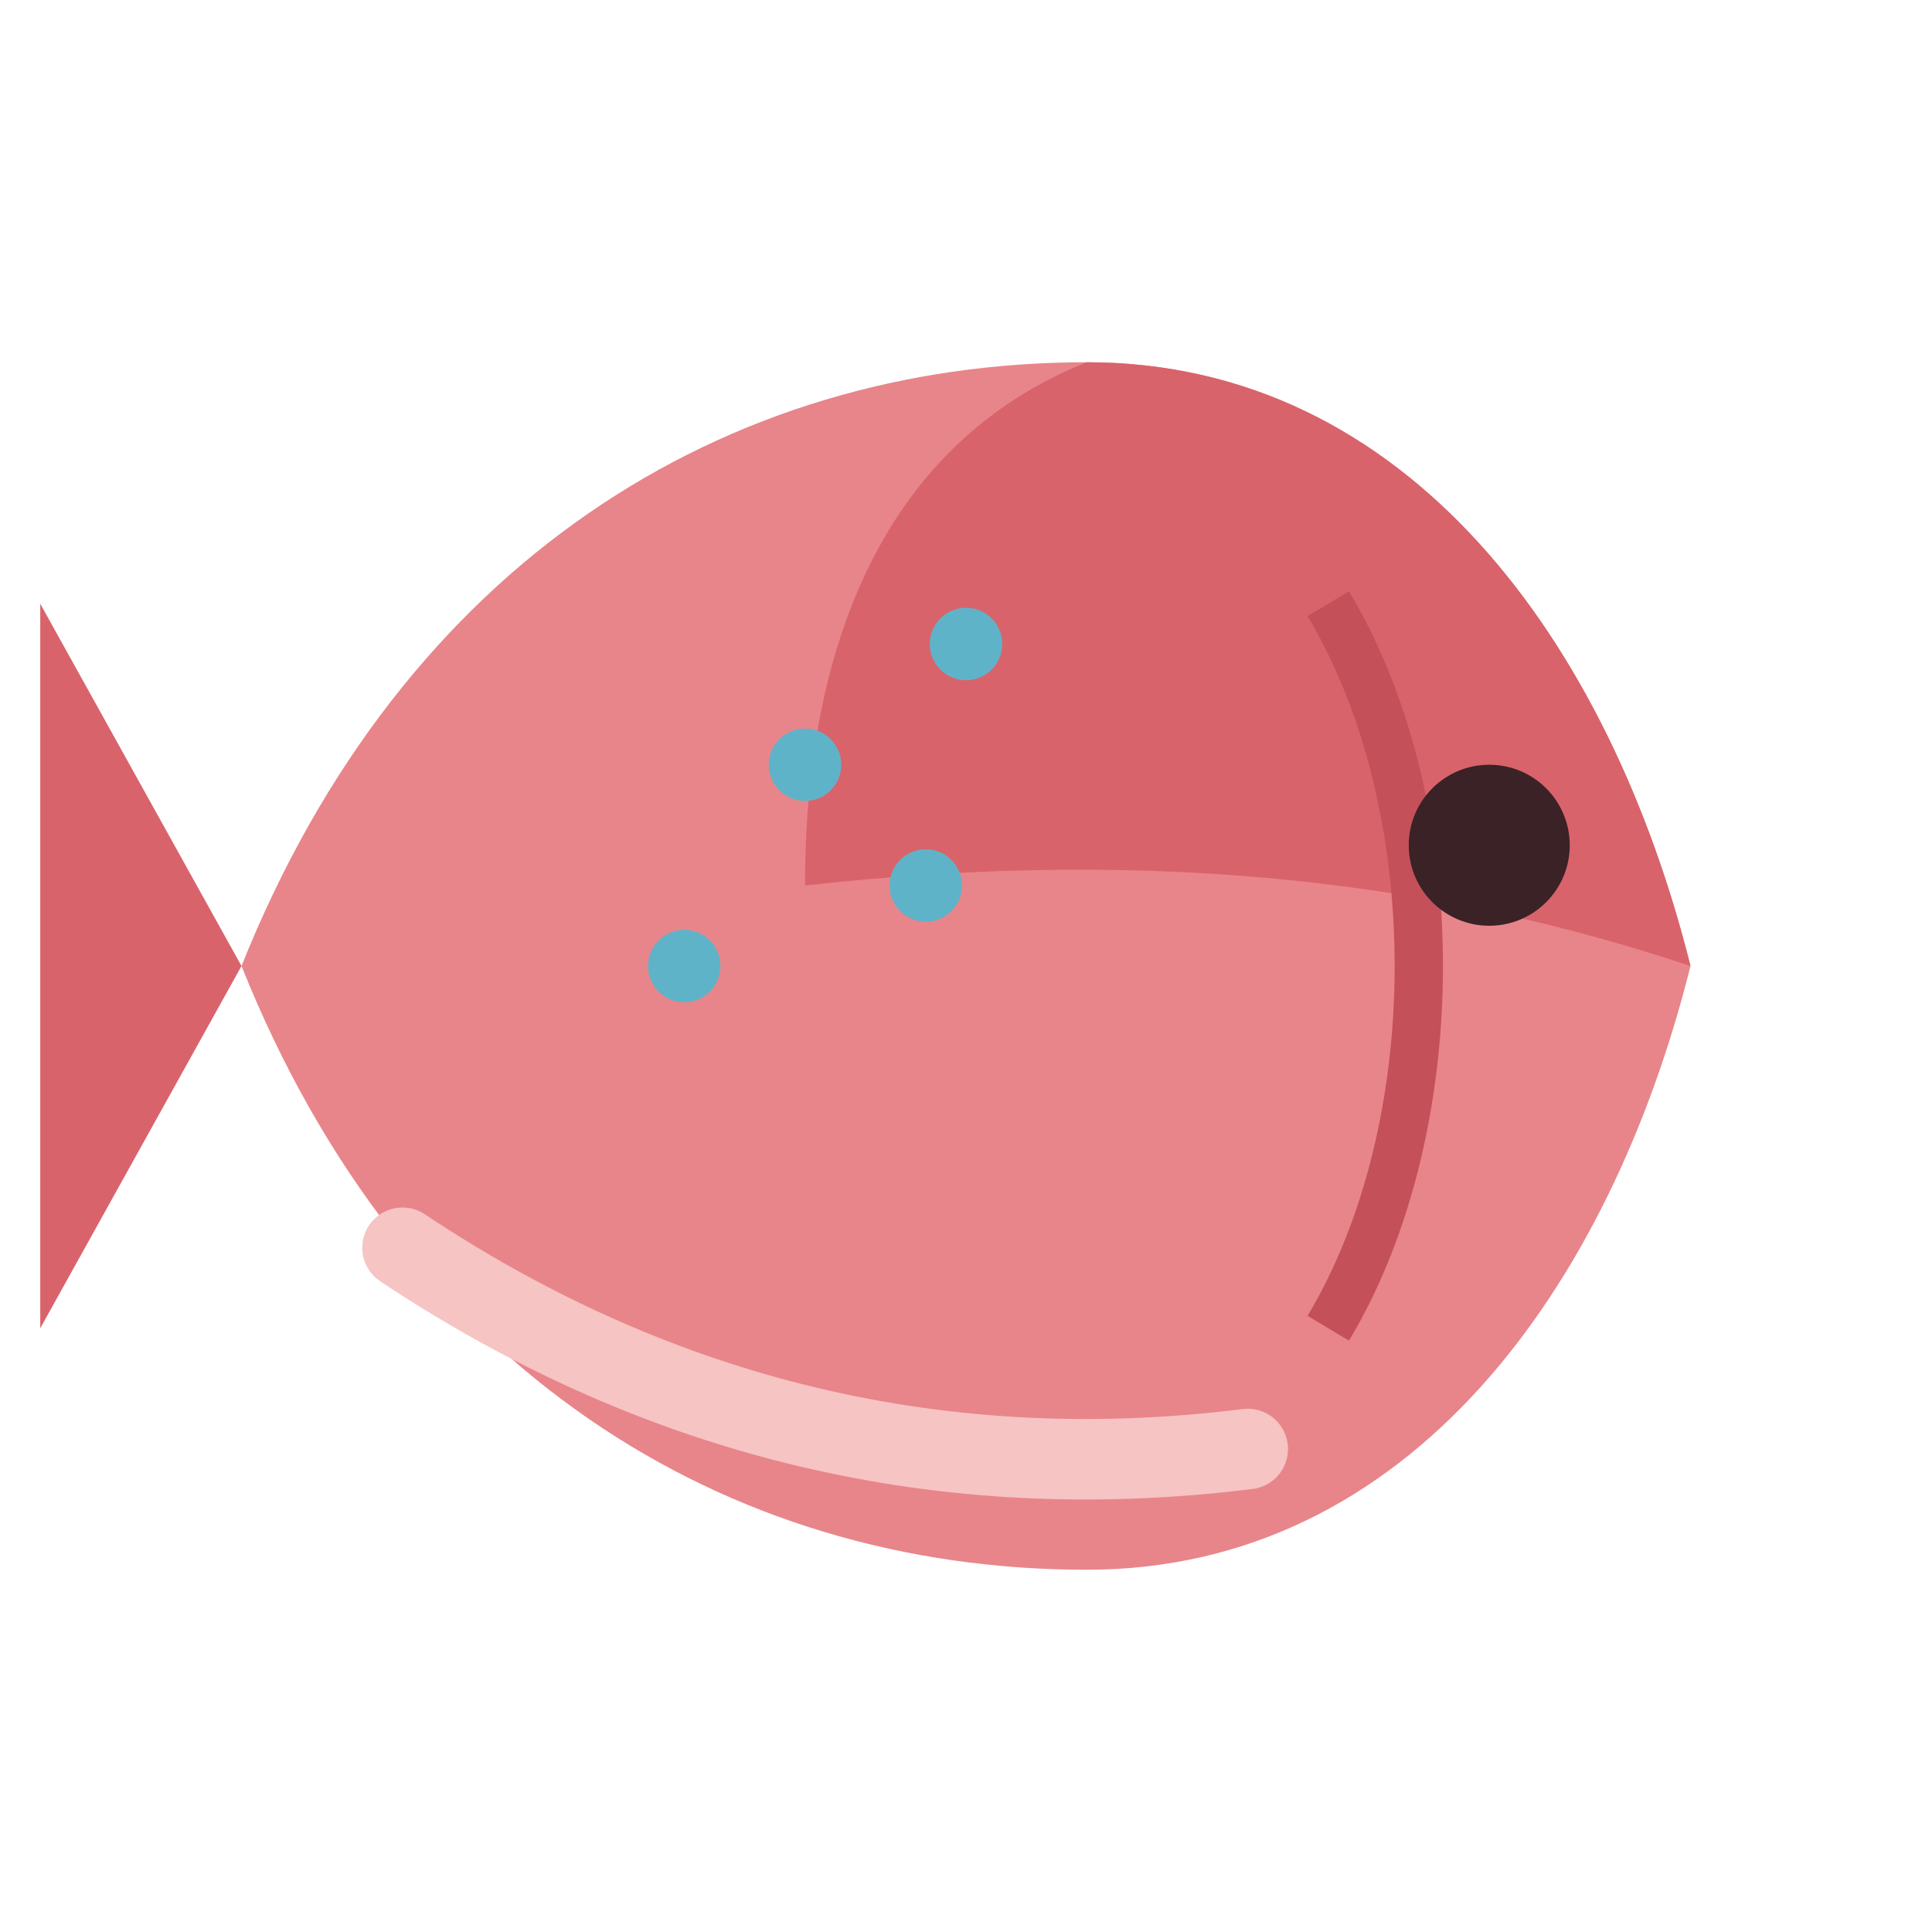
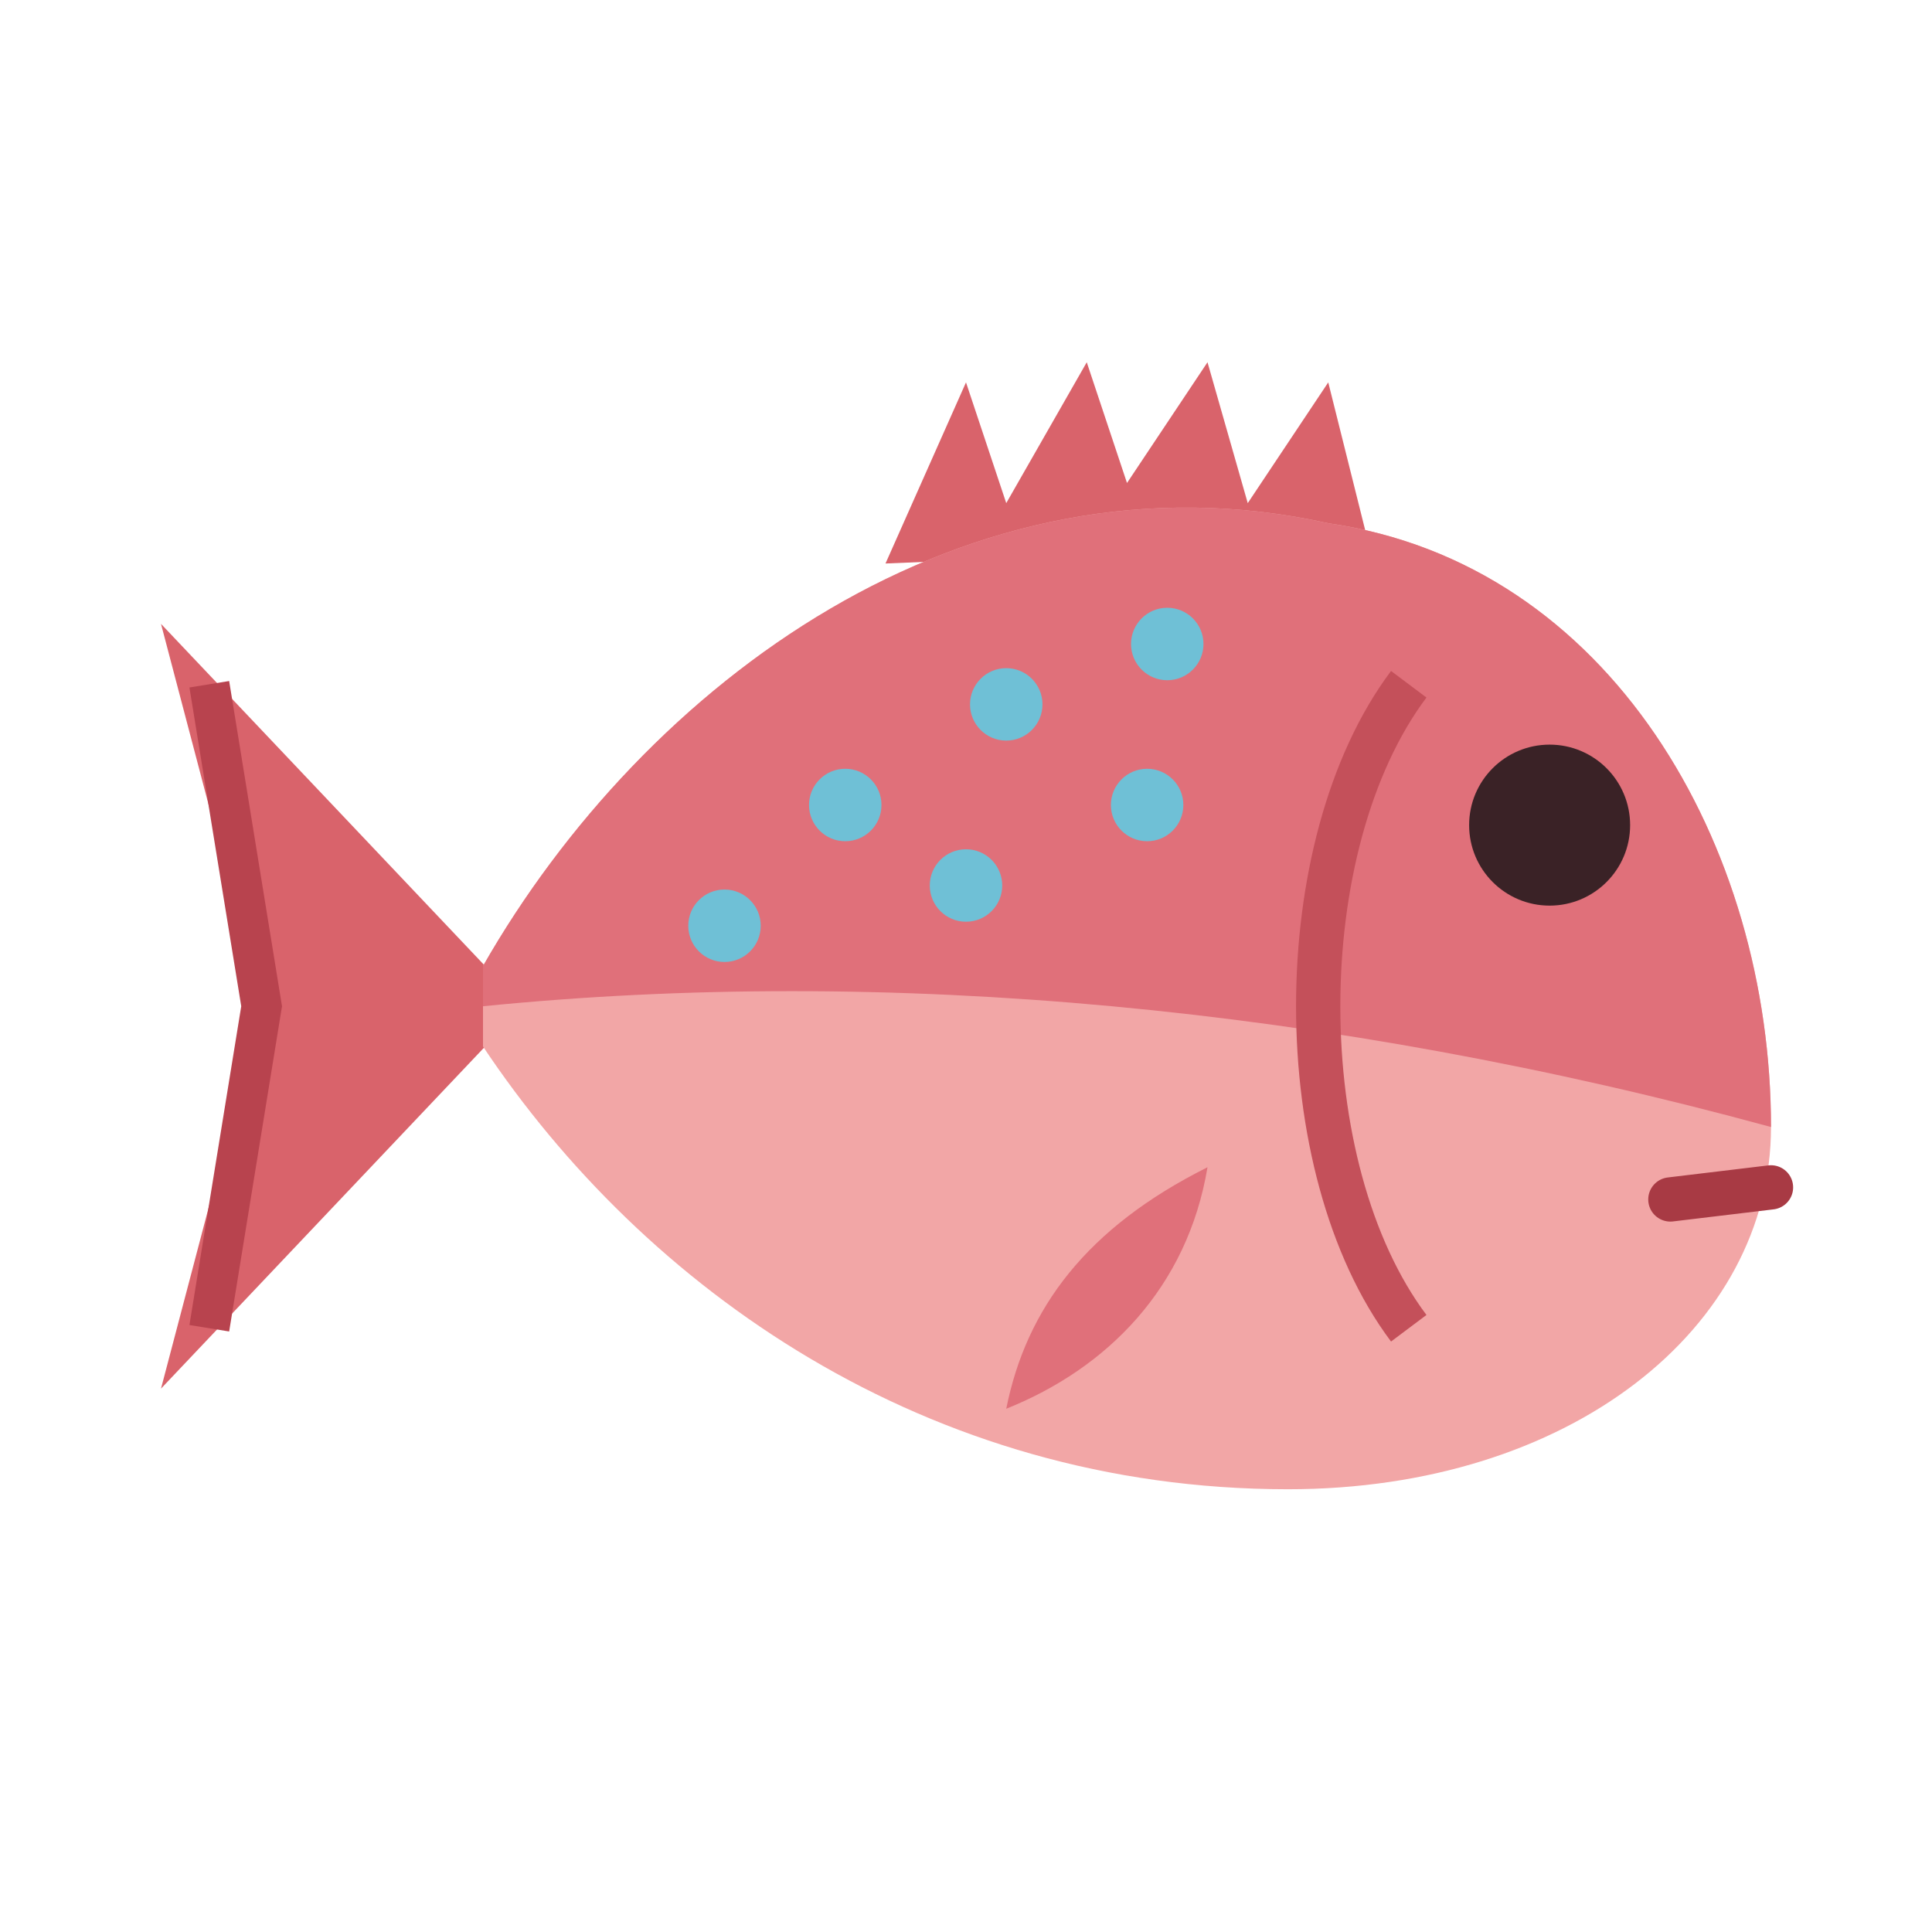
<svg xmlns="http://www.w3.org/2000/svg" width="48" height="48" viewBox="0 0 48 48" role="img" aria-label="Sea bream">
-   <path d="M6 24c4-10 12-15 21-15 8 0 13 7 15 15-2 8-7 15-15 15-9 0-17-5-21-15Z" fill="#e8858a" />
-   <path d="M27 9c8 0 13 7 15 15-6-2-13-3-22-2 0-6 2-11 7-13Z" fill="#d9636b" />
-   <path d="M10 31c6 4 13 6 21 5" stroke="#f6c4c2" stroke-width="2" fill="none" stroke-linecap="round" />
-   <g fill="#5fb3c9">
-     <circle cx="20" cy="19" r=".9" />
-     <circle cx="24" cy="16" r=".9" />
-     <circle cx="17" cy="24" r=".9" />
-     <circle cx="23" cy="22" r=".9" />
+   <path d="M13 25 4 15.5l2.5 9.5L4 34.5Z" fill="#d9636b" />
+   <path d="M5.2 17l1.3 8-1.3 8" stroke="#b8434e" stroke-width="1" fill="none" />
+   <path d="M34 13.5l-1-4-2 3-1-3.5-2 3-1-3-2 3.5-1-3-2 4.5Z" fill="#d9636b" />
+   <path d="M44 28c0-7-4-14-11-15-9-2-17 4-21 11v2c4 6 11 11 20 11 7 0 12-4 12-9Z" fill="#f2a6a6" />
+   <path d="M44 28c0-7-4-14-11-15-9-2-17 4-21 11v1c10-1 21 0 32 3Z" fill="#e0707a" />
+   <g fill="#6fc0d6">
+     <circle cx="21" cy="20" r=".9" />
+     <circle cx="25" cy="17.5" r=".9" />
+     <circle cx="29" cy="16" r=".9" />
+     <circle cx="24" cy="22" r=".9" />
+     <circle cx="28.5" cy="20" r=".9" />
+     <circle cx="18" cy="23" r=".9" />
  </g>
-   <path d="M33 15c3 5 3 13 0 18" stroke="#c4505a" stroke-width="1.2" fill="none" />
-   <circle cx="37" cy="21" r="2" fill="#3a2226" />
-   <path d="M6 24 1 15v18Z" fill="#d9636b" />
+   <path d="M35 17c-3 4-3 12 0 16" stroke="#c4505a" stroke-width="1.1" fill="none" />
+   <path d="M30 29c-3 1.5-4.5 3.5-5 6 2.5-1 4.5-3 5-6Z" fill="#e0707a" />
+   <path d="M44 29.5l-2.5.3" stroke="#a83a44" stroke-width="1.1" stroke-linecap="round" />
+   <circle cx="38.5" cy="20.5" r="2" fill="#3a2226" />
</svg>
